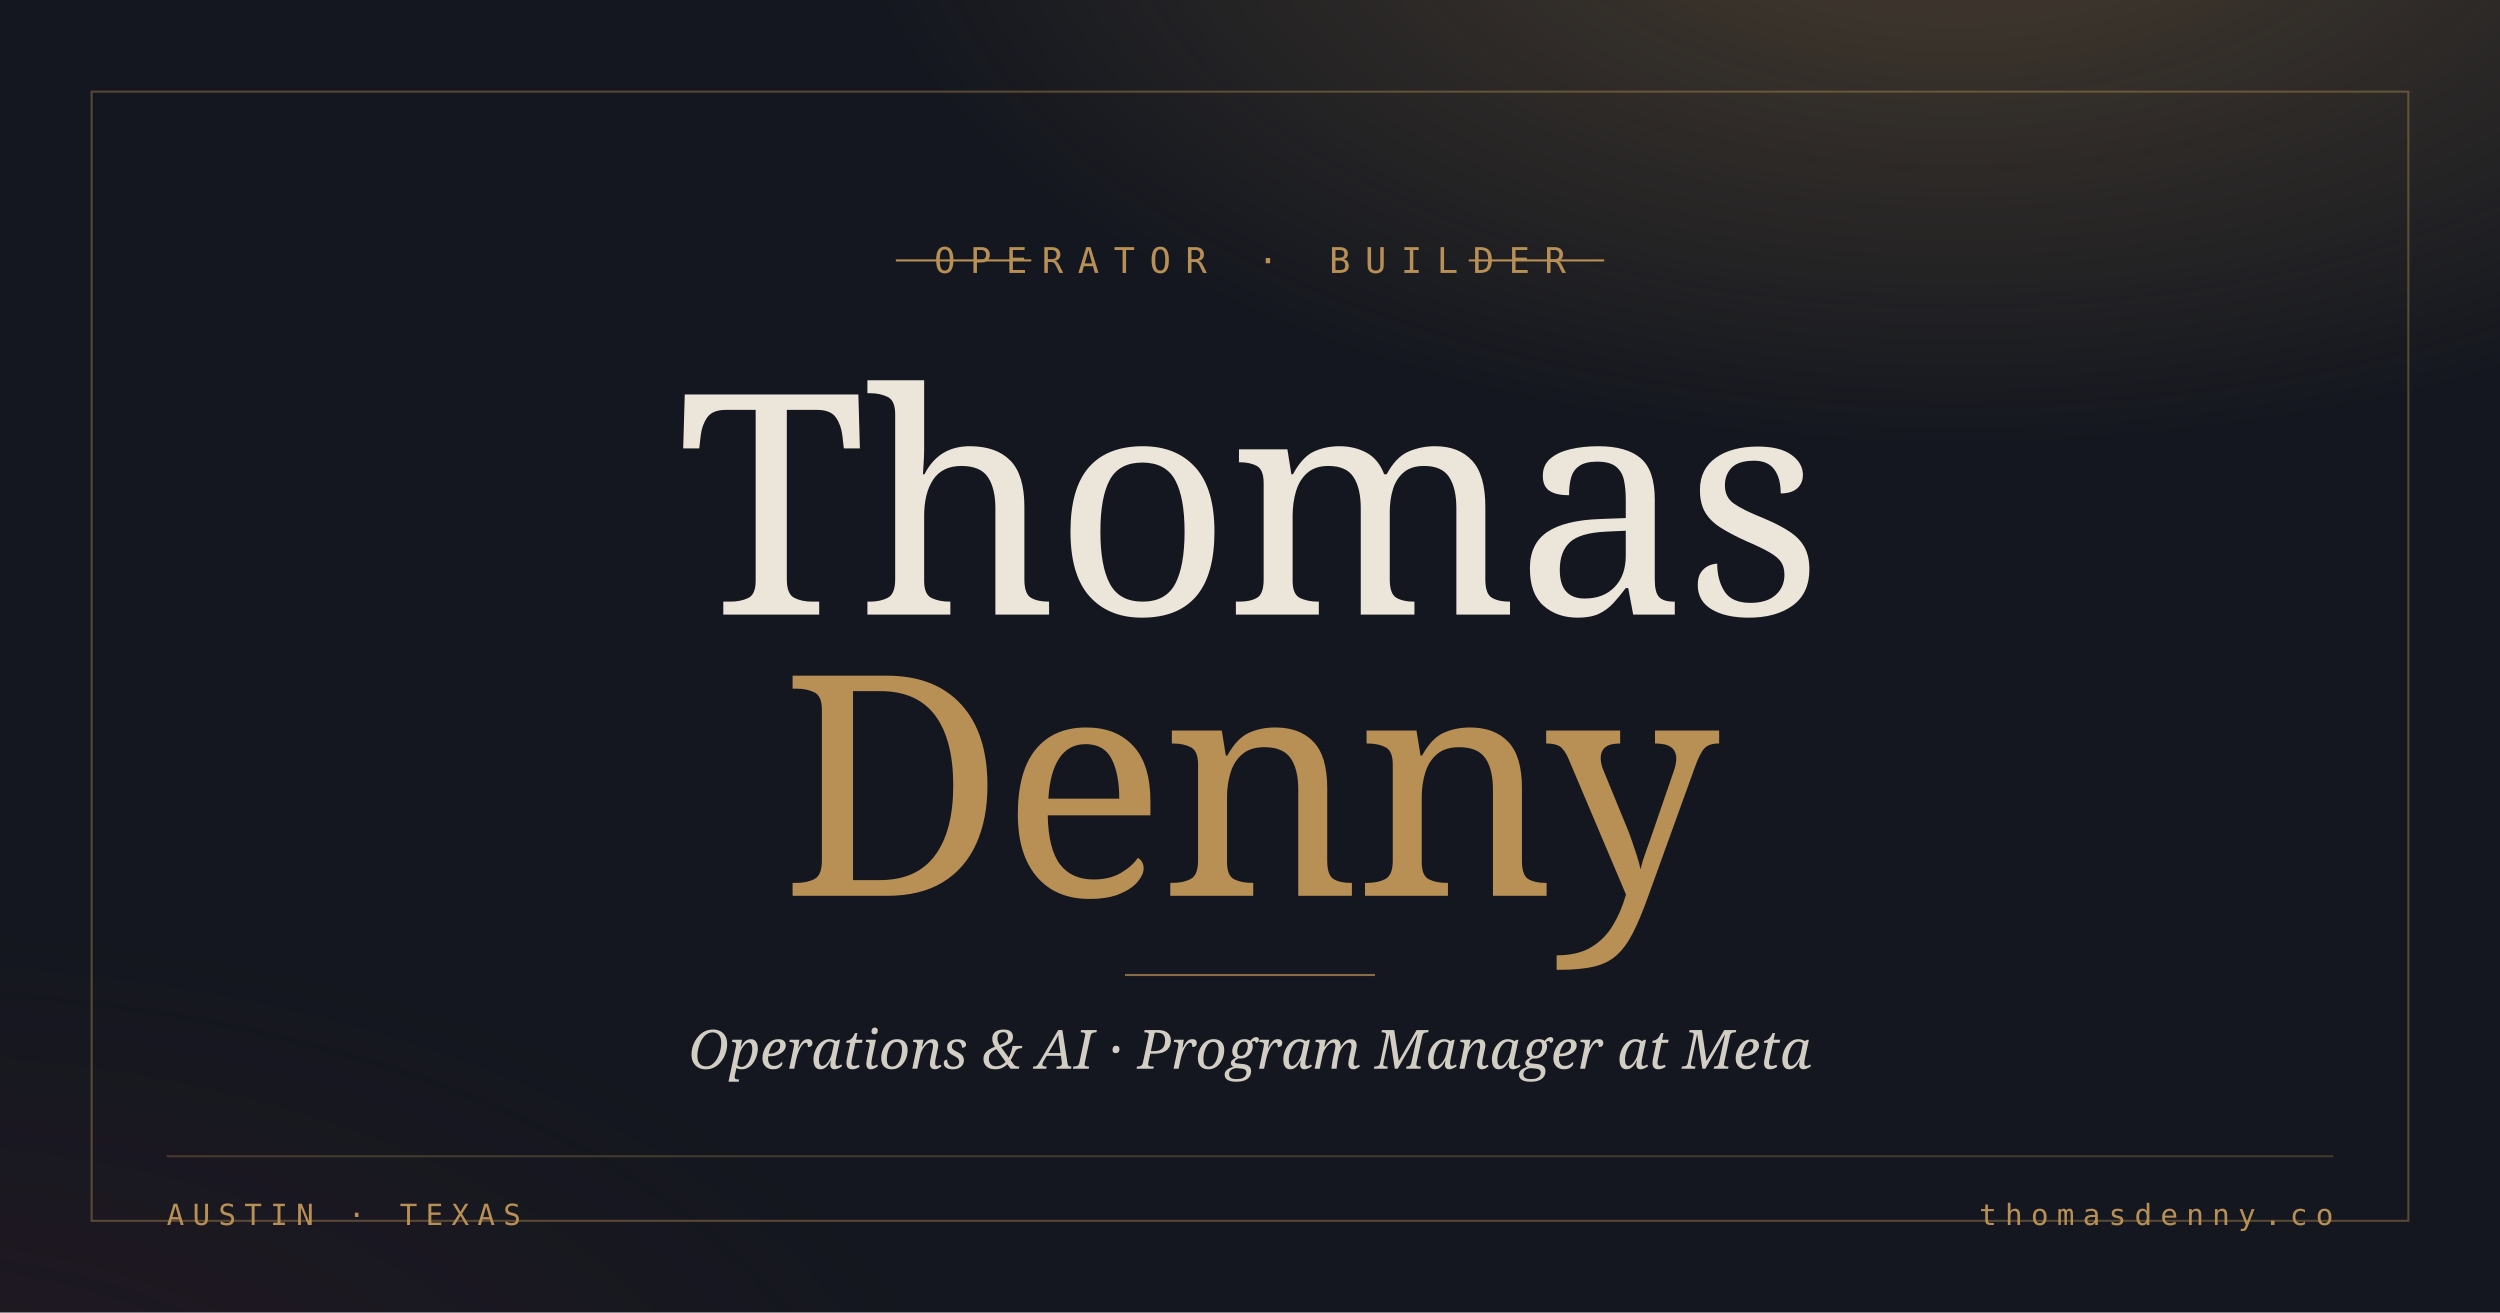
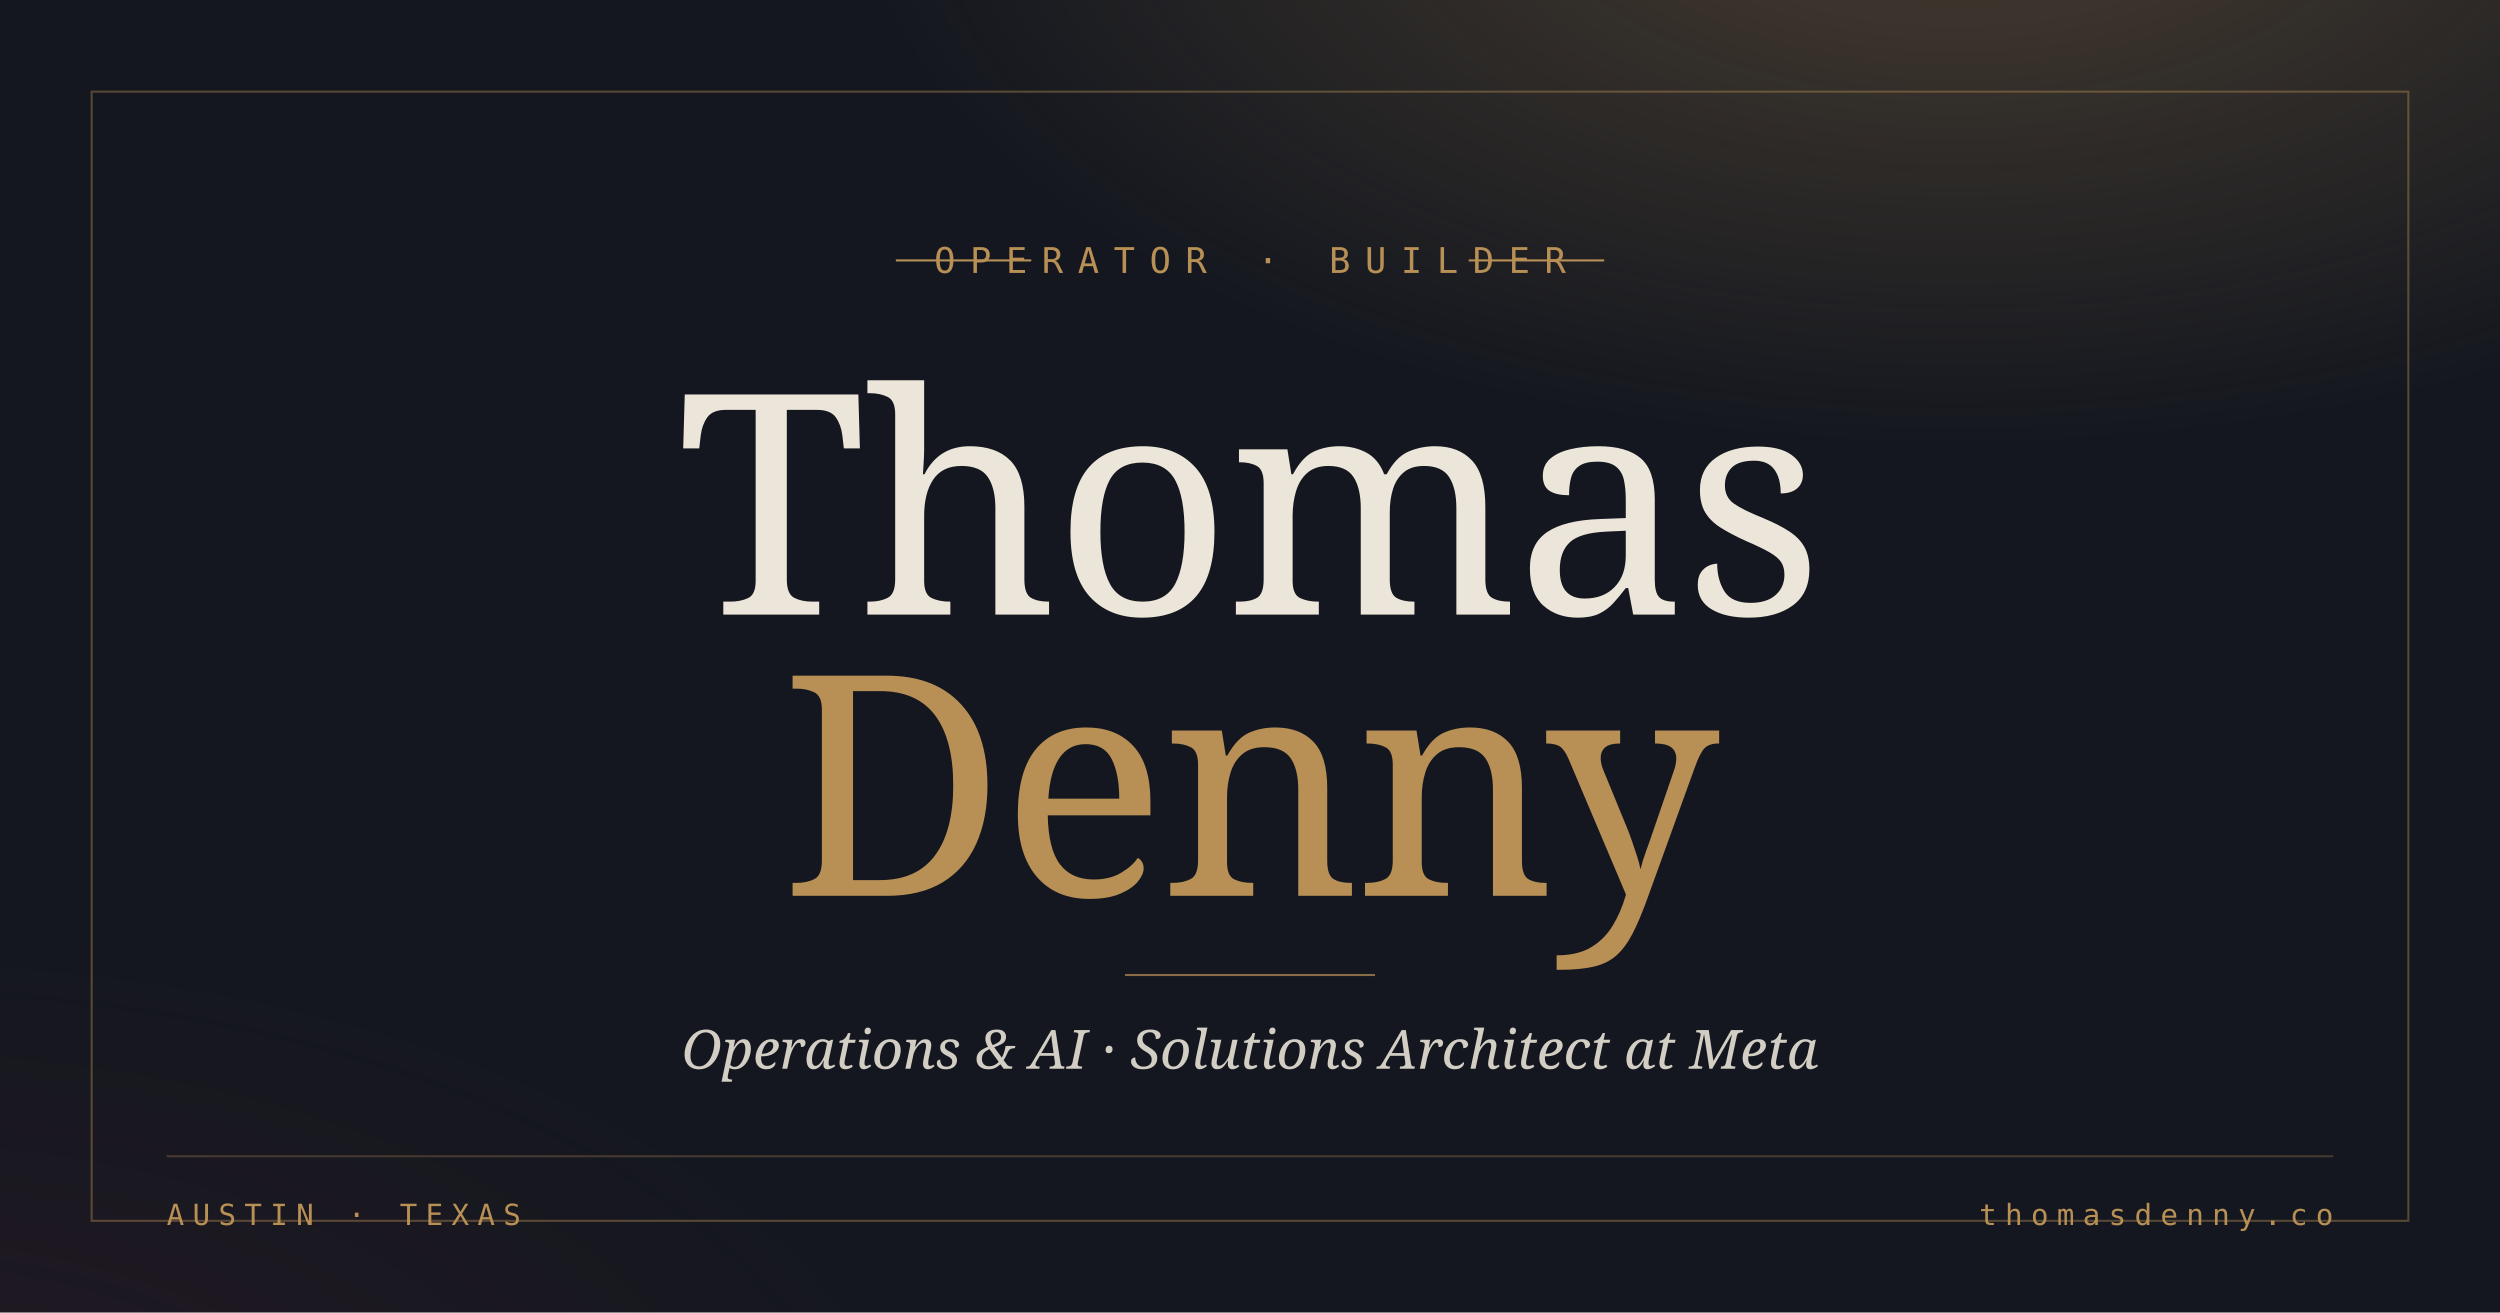
<svg xmlns="http://www.w3.org/2000/svg" viewBox="0 0 1200 630" width="1200" height="630">
  <defs>
    <radialGradient id="warmth" cx="78%" cy="-10%" r="80%">
      <stop offset="0%" stop-color="#B89055" stop-opacity="0.32" />
      <stop offset="55%" stop-color="#B89055" stop-opacity="0" />
    </radialGradient>
    <radialGradient id="cool" cx="-5%" cy="115%" r="75%">
      <stop offset="0%" stop-color="#5A1E2E" stop-opacity="0.22" />
      <stop offset="60%" stop-color="#5A1E2E" stop-opacity="0" />
    </radialGradient>
  </defs>
  <rect width="1200" height="630" fill="#14171F" />
  <rect width="1200" height="630" fill="url(#warmth)" />
  <rect width="1200" height="630" fill="url(#cool)" />
  <rect x="44" y="44" width="1112" height="542" fill="none" stroke="#B89055" stroke-width="1" opacity="0.4" />
  <line x1="430" y1="125" x2="495" y2="125" stroke="#B89055" stroke-width="1" />
  <text x="600" y="131" text-anchor="middle" font-family="Menlo, 'JetBrains Mono', monospace" font-size="17" font-weight="500" fill="#B89055" letter-spacing="7">OPERATOR · BUILDER</text>
  <line x1="705" y1="125" x2="770" y2="125" stroke="#B89055" stroke-width="1" />
  <text x="600" y="295" text-anchor="middle" font-family="'Bodoni 72', 'Didot', 'Hoefler Text', Georgia, serif" font-size="148" font-weight="500" fill="#ECE6DA" letter-spacing="-2">Thomas</text>
  <text x="600" y="430" text-anchor="middle" font-family="'Bodoni 72', 'Didot', 'Hoefler Text', Georgia, serif" font-size="148" font-weight="500" fill="#B89055" letter-spacing="-2">Denny</text>
  <line x1="540" y1="468" x2="660" y2="468" stroke="#B89055" stroke-width="1" opacity="0.7" />
-   <text x="600" y="513" text-anchor="middle" font-family="'Bodoni 72', 'Didot', 'Hoefler Text', Georgia, serif" font-size="26" font-style="italic" fill="#ECE6DA" opacity="0.88">Operations &amp; AI · Program Manager at Meta</text>
+   <text x="600" y="513" text-anchor="middle" font-family="'Bodoni 72', 'Didot', 'Hoefler Text', Georgia, serif" font-size="26" font-style="italic" fill="#ECE6DA" opacity="0.88">Operations &amp; AI · Solutions Architect at Meta</text>
  <line x1="80" y1="555" x2="1120" y2="555" stroke="#B89055" stroke-width="1" opacity="0.28" />
  <text x="80" y="588" font-family="Menlo, 'JetBrains Mono', monospace" font-size="14" fill="#B89055" letter-spacing="4">AUSTIN · TEXAS</text>
  <text x="1120" y="588" text-anchor="end" font-family="Menlo, 'JetBrains Mono', monospace" font-size="14" fill="#B89055" letter-spacing="4">thomasdenny.co</text>
</svg>
